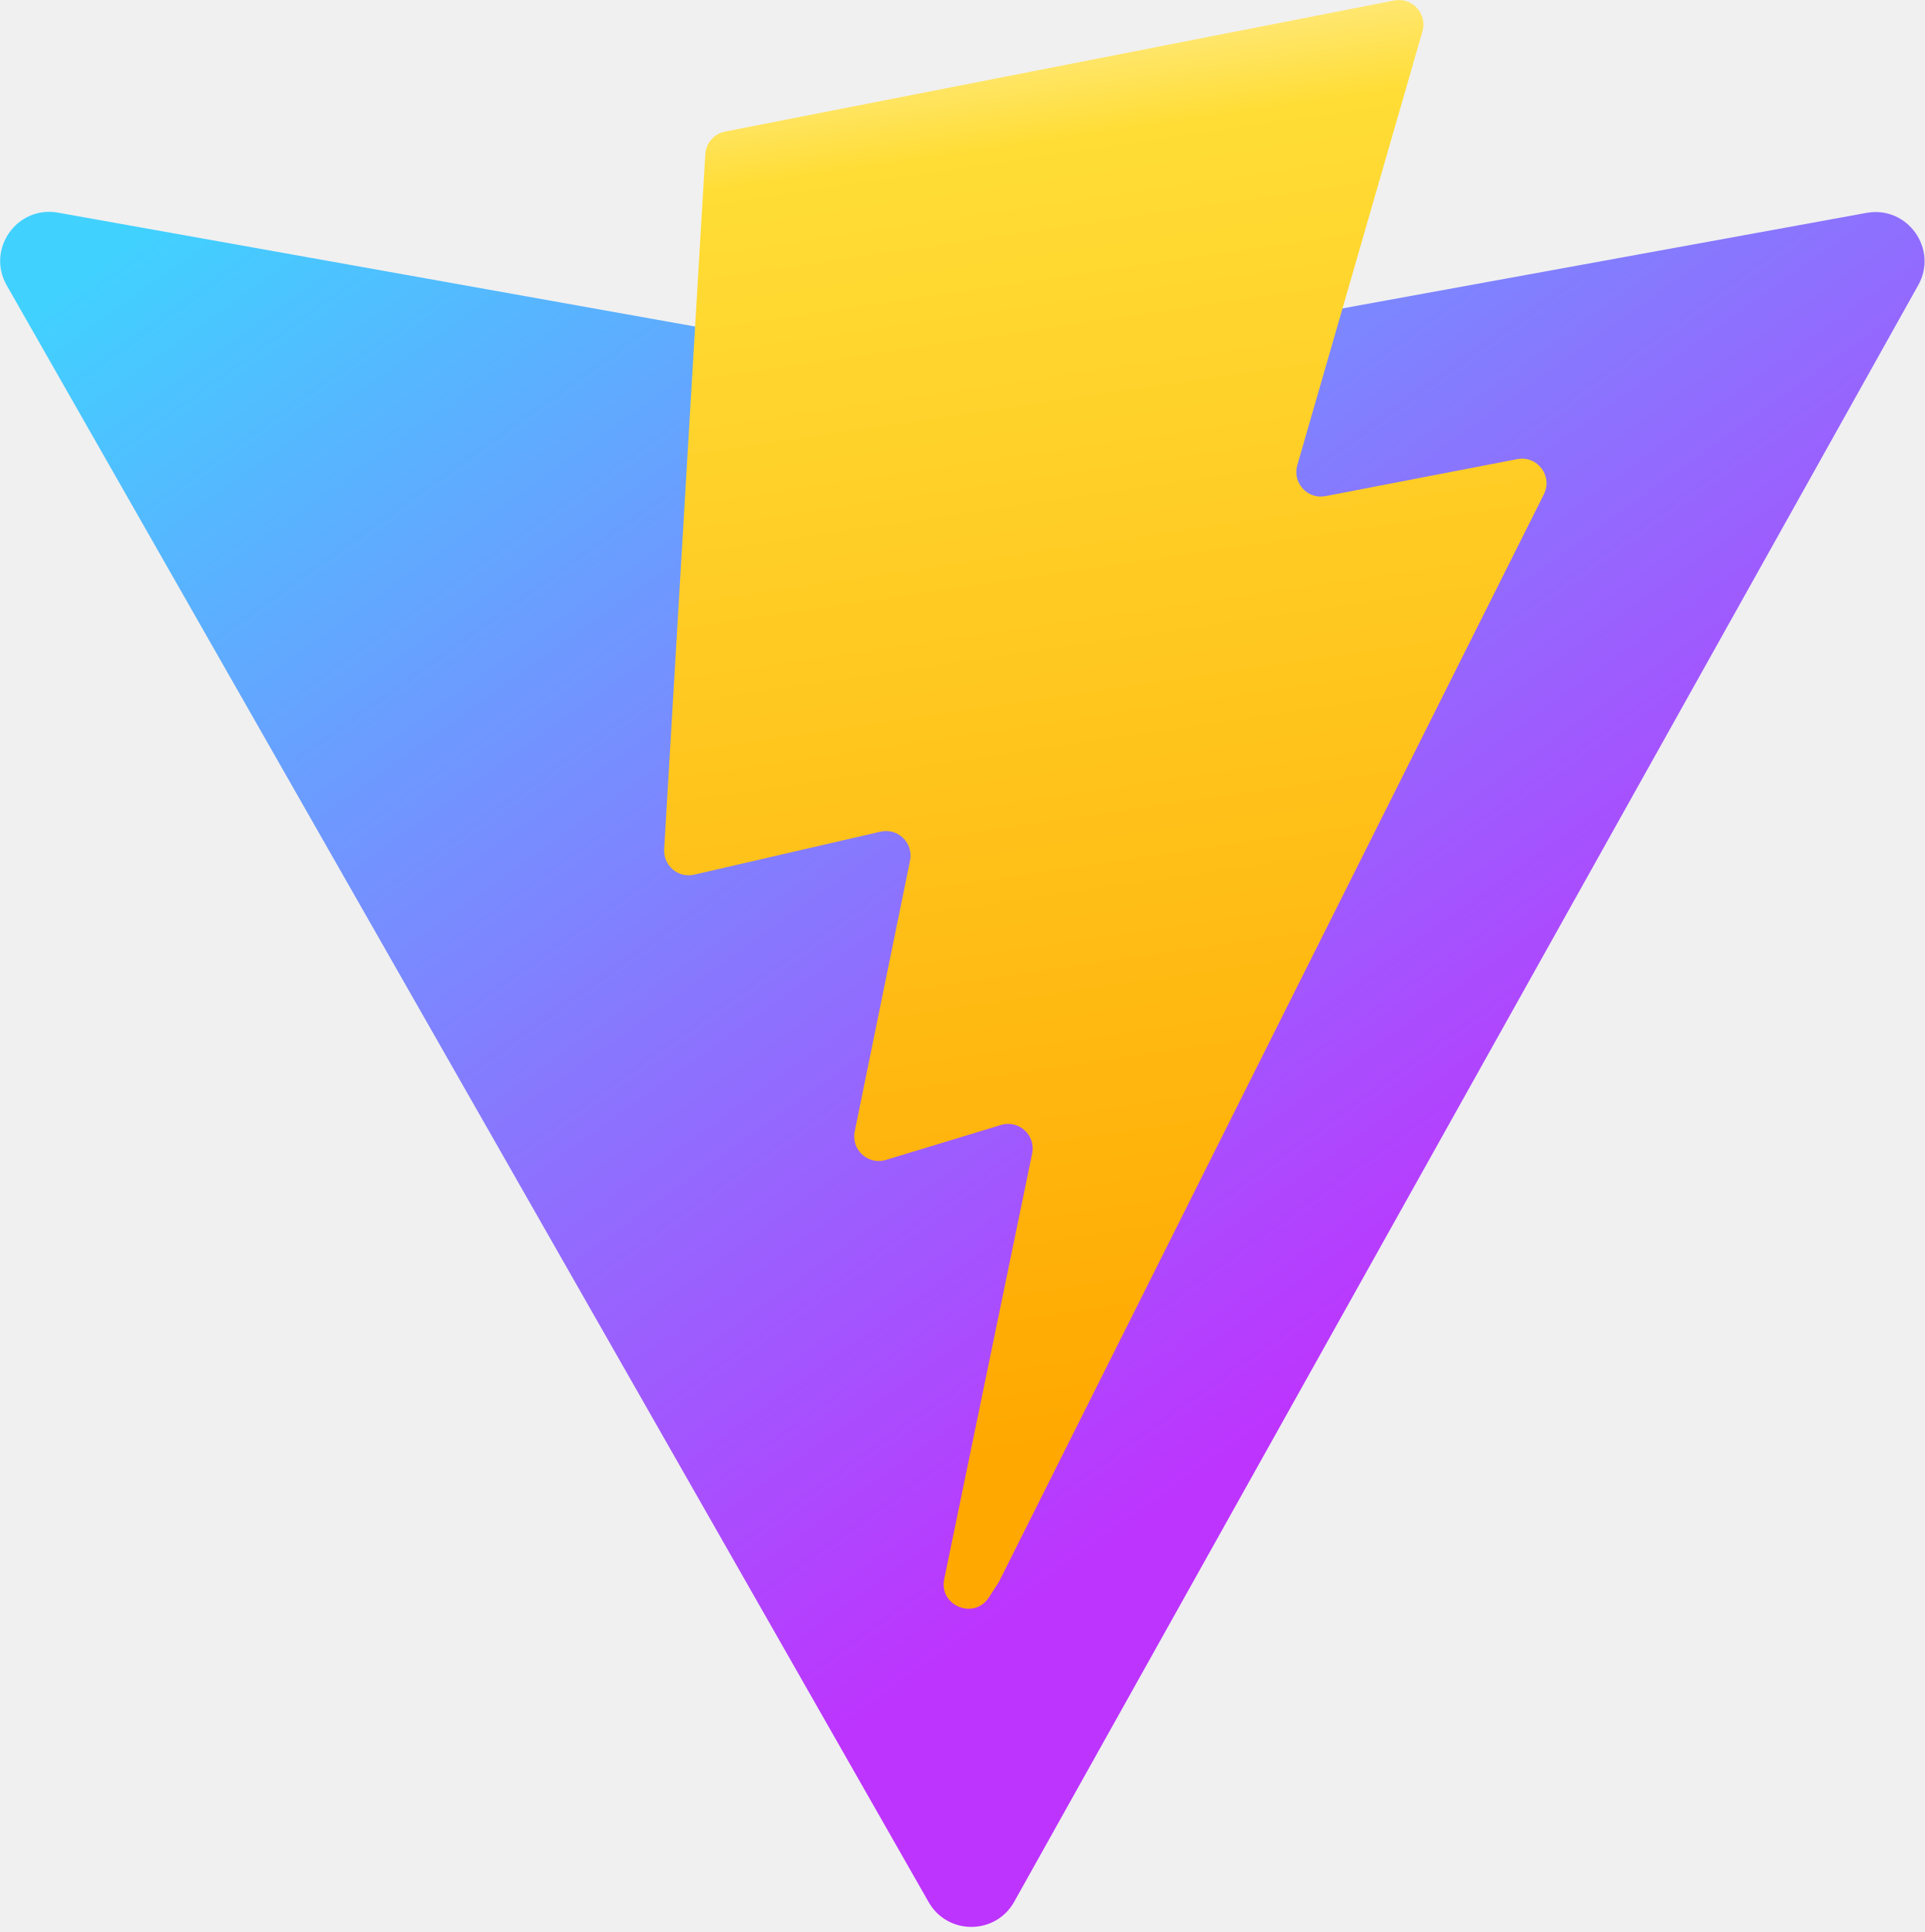
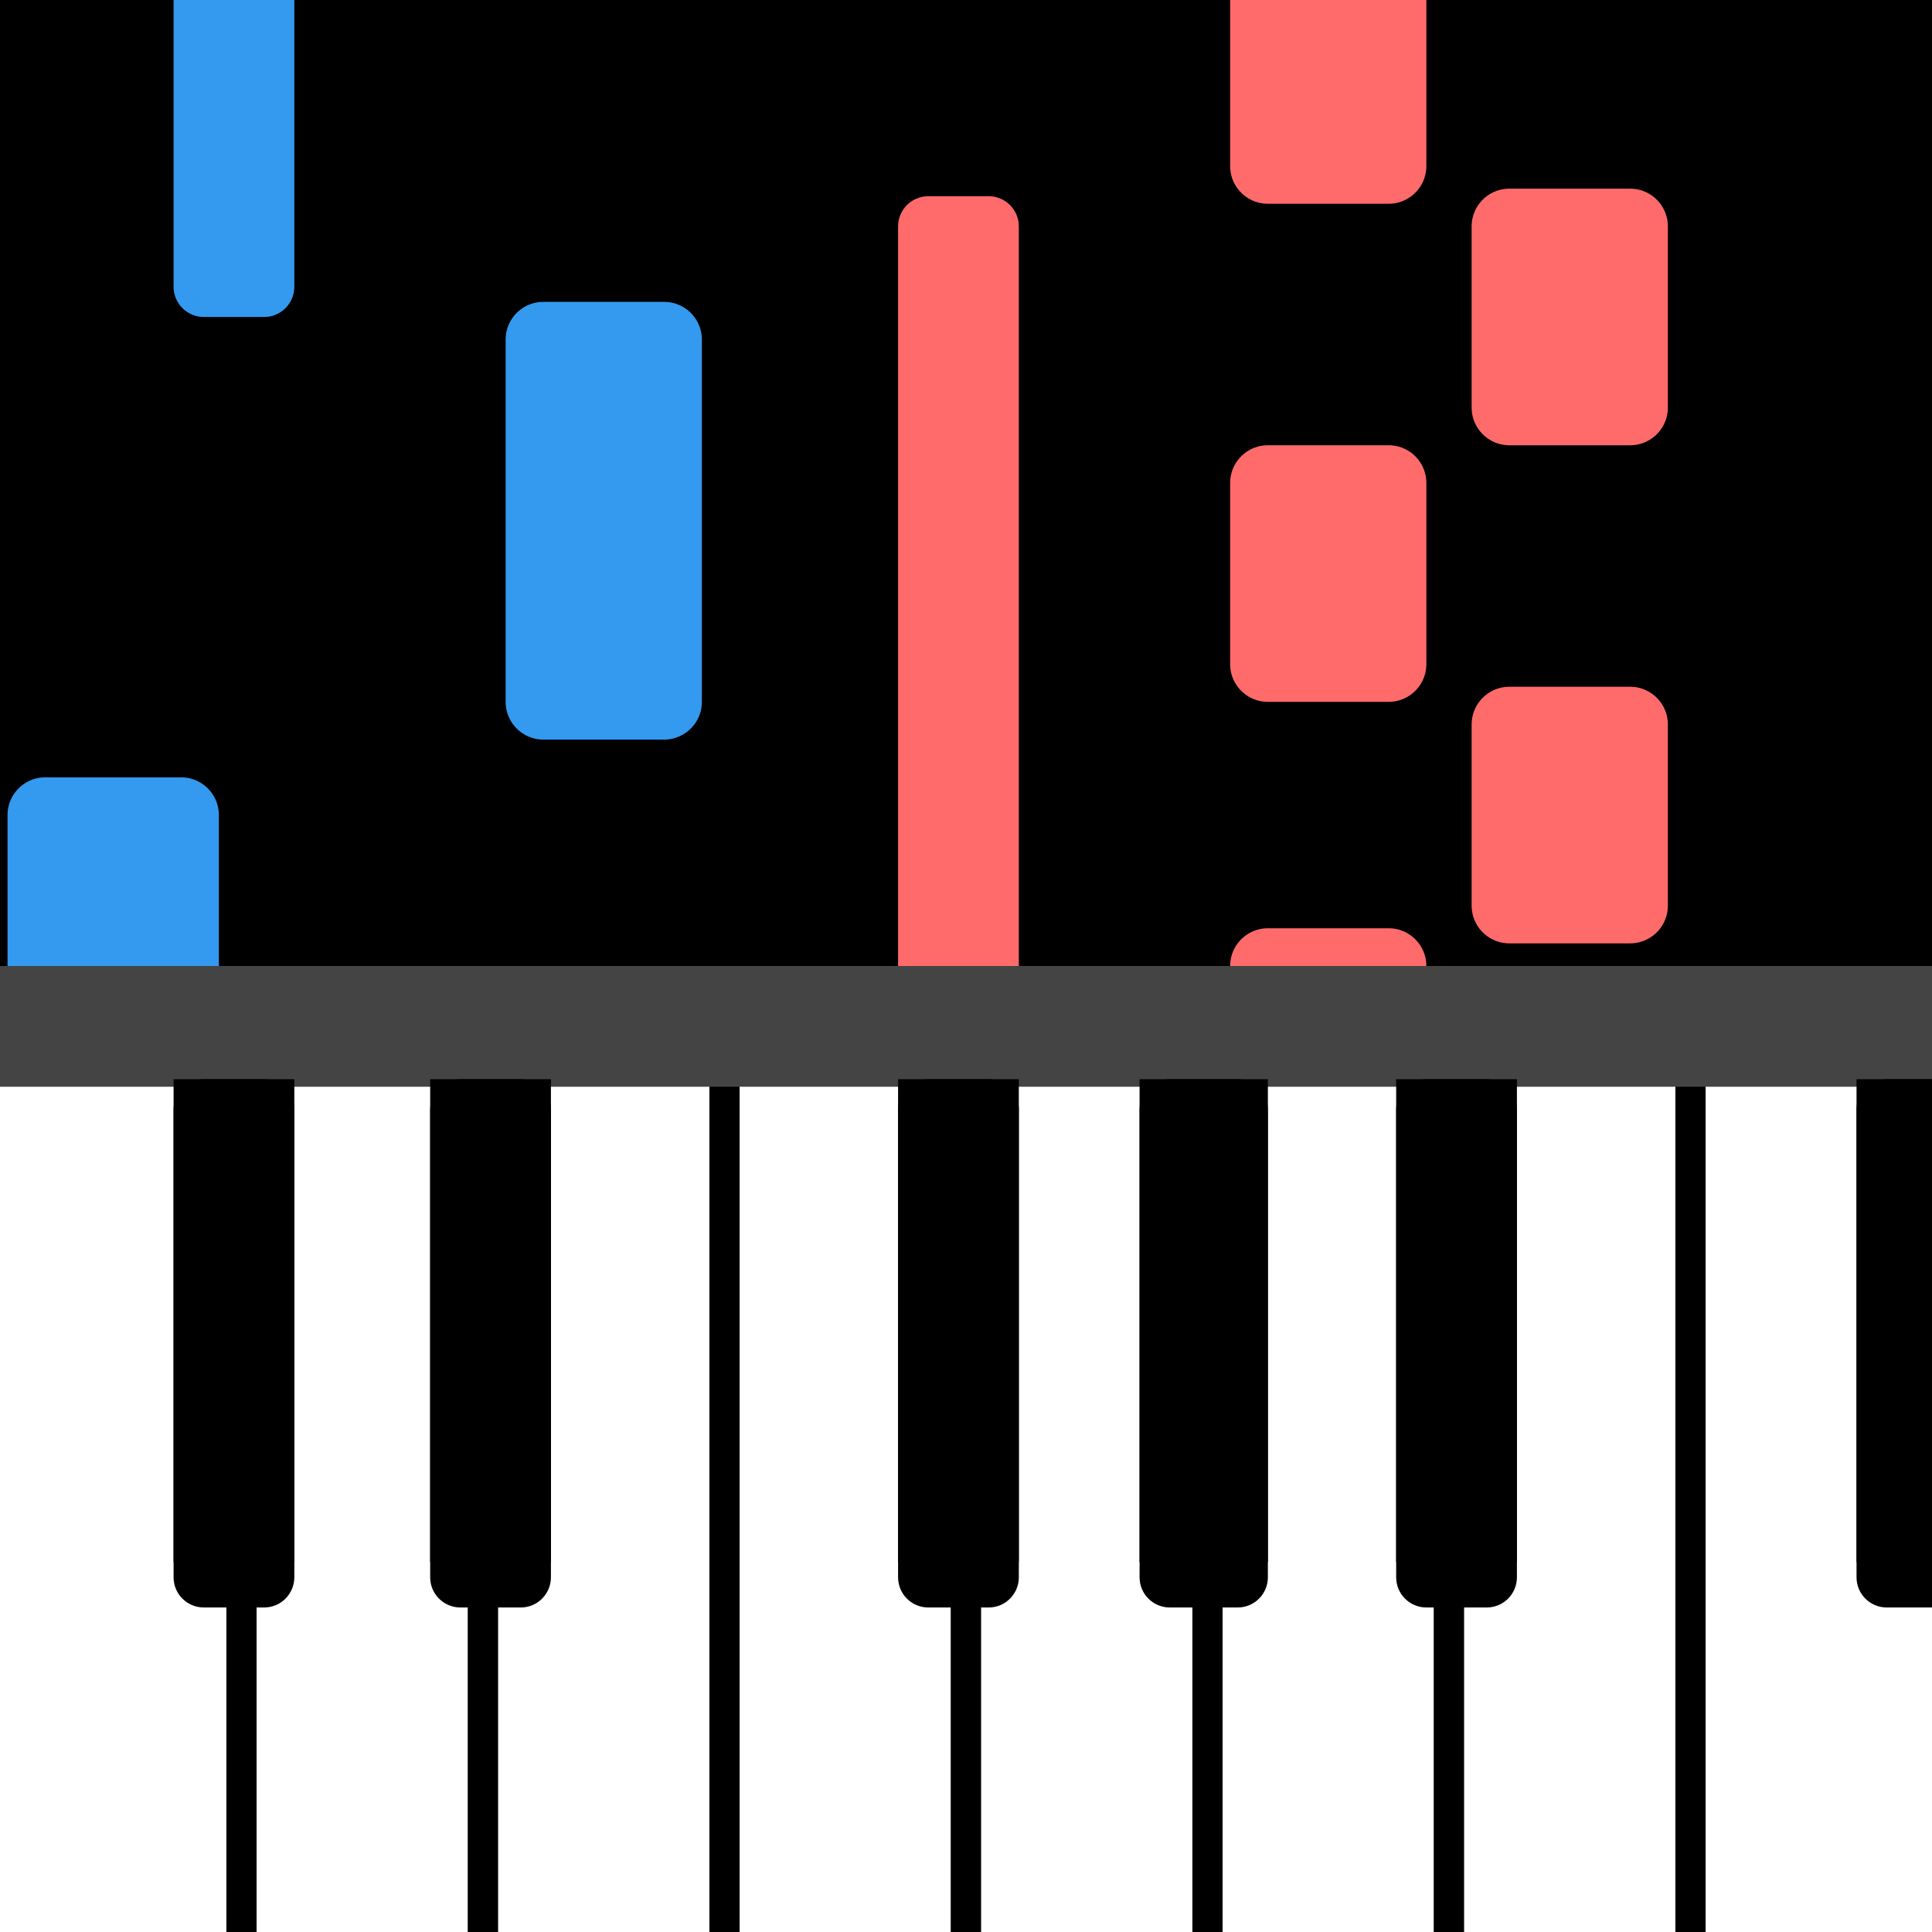
- <svg xmlns="http://www.w3.org/2000/svg" aria-hidden="true" role="img" class="iconify iconify--logos" width="31.88" height="32" preserveAspectRatio="xMidYMid meet" viewBox="0 0 256 257">
-   <defs>
-     <linearGradient id="IconifyId1813088fe1fbc01fb466" x1="-.828%" x2="57.636%" y1="7.652%" y2="78.411%">
-       <stop offset="0%" stop-color="#41D1FF" />
-       <stop offset="100%" stop-color="#BD34FE" />
-     </linearGradient>
-     <linearGradient id="IconifyId1813088fe1fbc01fb467" x1="43.376%" x2="50.316%" y1="2.242%" y2="89.03%">
-       <stop offset="0%" stop-color="#FFEA83" />
-       <stop offset="8.333%" stop-color="#FFDD35" />
-       <stop offset="100%" stop-color="#FFA800" />
-     </linearGradient>
-   </defs>
-   <path fill="url(#IconifyId1813088fe1fbc01fb466)" d="M255.153 37.938L134.897 252.976c-2.483 4.44-8.862 4.466-11.382.048L.875 37.958c-2.746-4.814 1.371-10.646 6.827-9.67l120.385 21.517a6.537 6.537 0 0 0 2.322-.004l117.867-21.483c5.438-.991 9.574 4.796 6.877 9.62Z" />
-   <path fill="url(#IconifyId1813088fe1fbc01fb467)" d="M185.432.063L96.44 17.501a3.268 3.268 0 0 0-2.634 3.014l-5.474 92.456a3.268 3.268 0 0 0 3.997 3.378l24.777-5.718c2.318-.535 4.413 1.507 3.936 3.838l-7.361 36.047c-.495 2.426 1.782 4.5 4.151 3.78l15.304-4.649c2.372-.72 4.652 1.36 4.15 3.788l-11.698 56.621c-.732 3.542 3.979 5.473 5.943 2.437l1.313-2.028l72.516-144.72c1.215-2.423-.88-5.186-3.54-4.672l-25.505 4.922c-2.396.462-4.435-1.77-3.759-4.114l16.646-57.705c.677-2.35-1.37-4.583-3.769-4.113Z" />
+ <svg xmlns="http://www.w3.org/2000/svg" width="32" height="32" viewBox="0 0 256 256">
+   <rect x="0" y="0" width="256" height="256" fill="black" />
+   <rect x="23" y="-8" width="16" height="50" fill="#339af0" rx="4" />
+   <rect x="64" y="37" width="32" height="64" fill="#339af0" stroke-width="6" stroke="black" rx="8" />
+   <rect x="-2" y="100" width="34" height="128" fill="#339af0" stroke-width="6" stroke="black" rx="8" />
+   <rect x="160" y="-10" width="32" height="40" fill="#ff6b6b" stroke-width="6" stroke="black" rx="8" />
+   <rect x="192" y="22" width="32" height="40" fill="#ff6b6b" stroke-width="6" stroke="black" rx="8" />
+   <rect x="160" y="56" width="32" height="40" fill="#ff6b6b" stroke-width="6" stroke="black" rx="8" />
+   <rect x="192" y="88" width="32" height="40" fill="#ff6b6b" stroke-width="6" stroke="black" rx="8" />
+   <rect x="160" y="120" width="32" height="40" fill="#ff6b6b" stroke-width="6" stroke="black" rx="8" />
+   <rect x="119" y="26" width="16" height="138" fill="#ff6b6b" rx="4" />
+   <rect x="-2" y="140" width="34" height="128" fill="white" stroke-width="4" stroke="black" />
+   <rect x="32" y="140" width="32" height="128" fill="white" stroke-width="4" stroke="black" />
+   <rect x="64" y="140" width="32" height="128" fill="white" stroke-width="4" stroke="black" />
+   <rect x="96" y="140" width="32" height="128" fill="white" stroke-width="4" stroke="black" />
+   <rect x="128" y="140" width="32" height="128" fill="white" stroke-width="4" stroke="black" />
+   <rect x="160" y="140" width="32" height="128" fill="white" stroke-width="4" stroke="black" />
+   <rect x="192" y="140" width="32" height="128" fill="white" stroke-width="4" stroke="black" />
+   <rect x="224" y="140" width="34" height="128" fill="white" stroke-width="4" stroke="black" />
+   <rect x="0" y="128" width="256" height="16" fill="#444" />
+   <rect x="23" y="143" width="16" height="70" fill="black" rx="4" />
+   <rect x="23" y="143" width="16" height="64" fill="black" />
+   <rect x="57" y="143" width="16" height="70" fill="black" rx="4" />
+   <rect x="57" y="143" width="16" height="64" fill="black" />
+   <rect x="119" y="143" width="16" height="70" fill="black" rx="4" />
+   <rect x="119" y="143" width="16" height="64" fill="black" />
+   <rect x="151" y="143" width="17" height="70" fill="black" rx="4" />
+   <rect x="151" y="143" width="17" height="64" fill="black" />
+   <rect x="185" y="143" width="16" height="70" fill="black" rx="4" />
+   <rect x="185" y="143" width="16" height="64" fill="black" />
+   <rect x="246" y="143" width="16" height="70" fill="black" rx="4" />
+   <rect x="246" y="143" width="16" height="64" fill="black" />
</svg>
